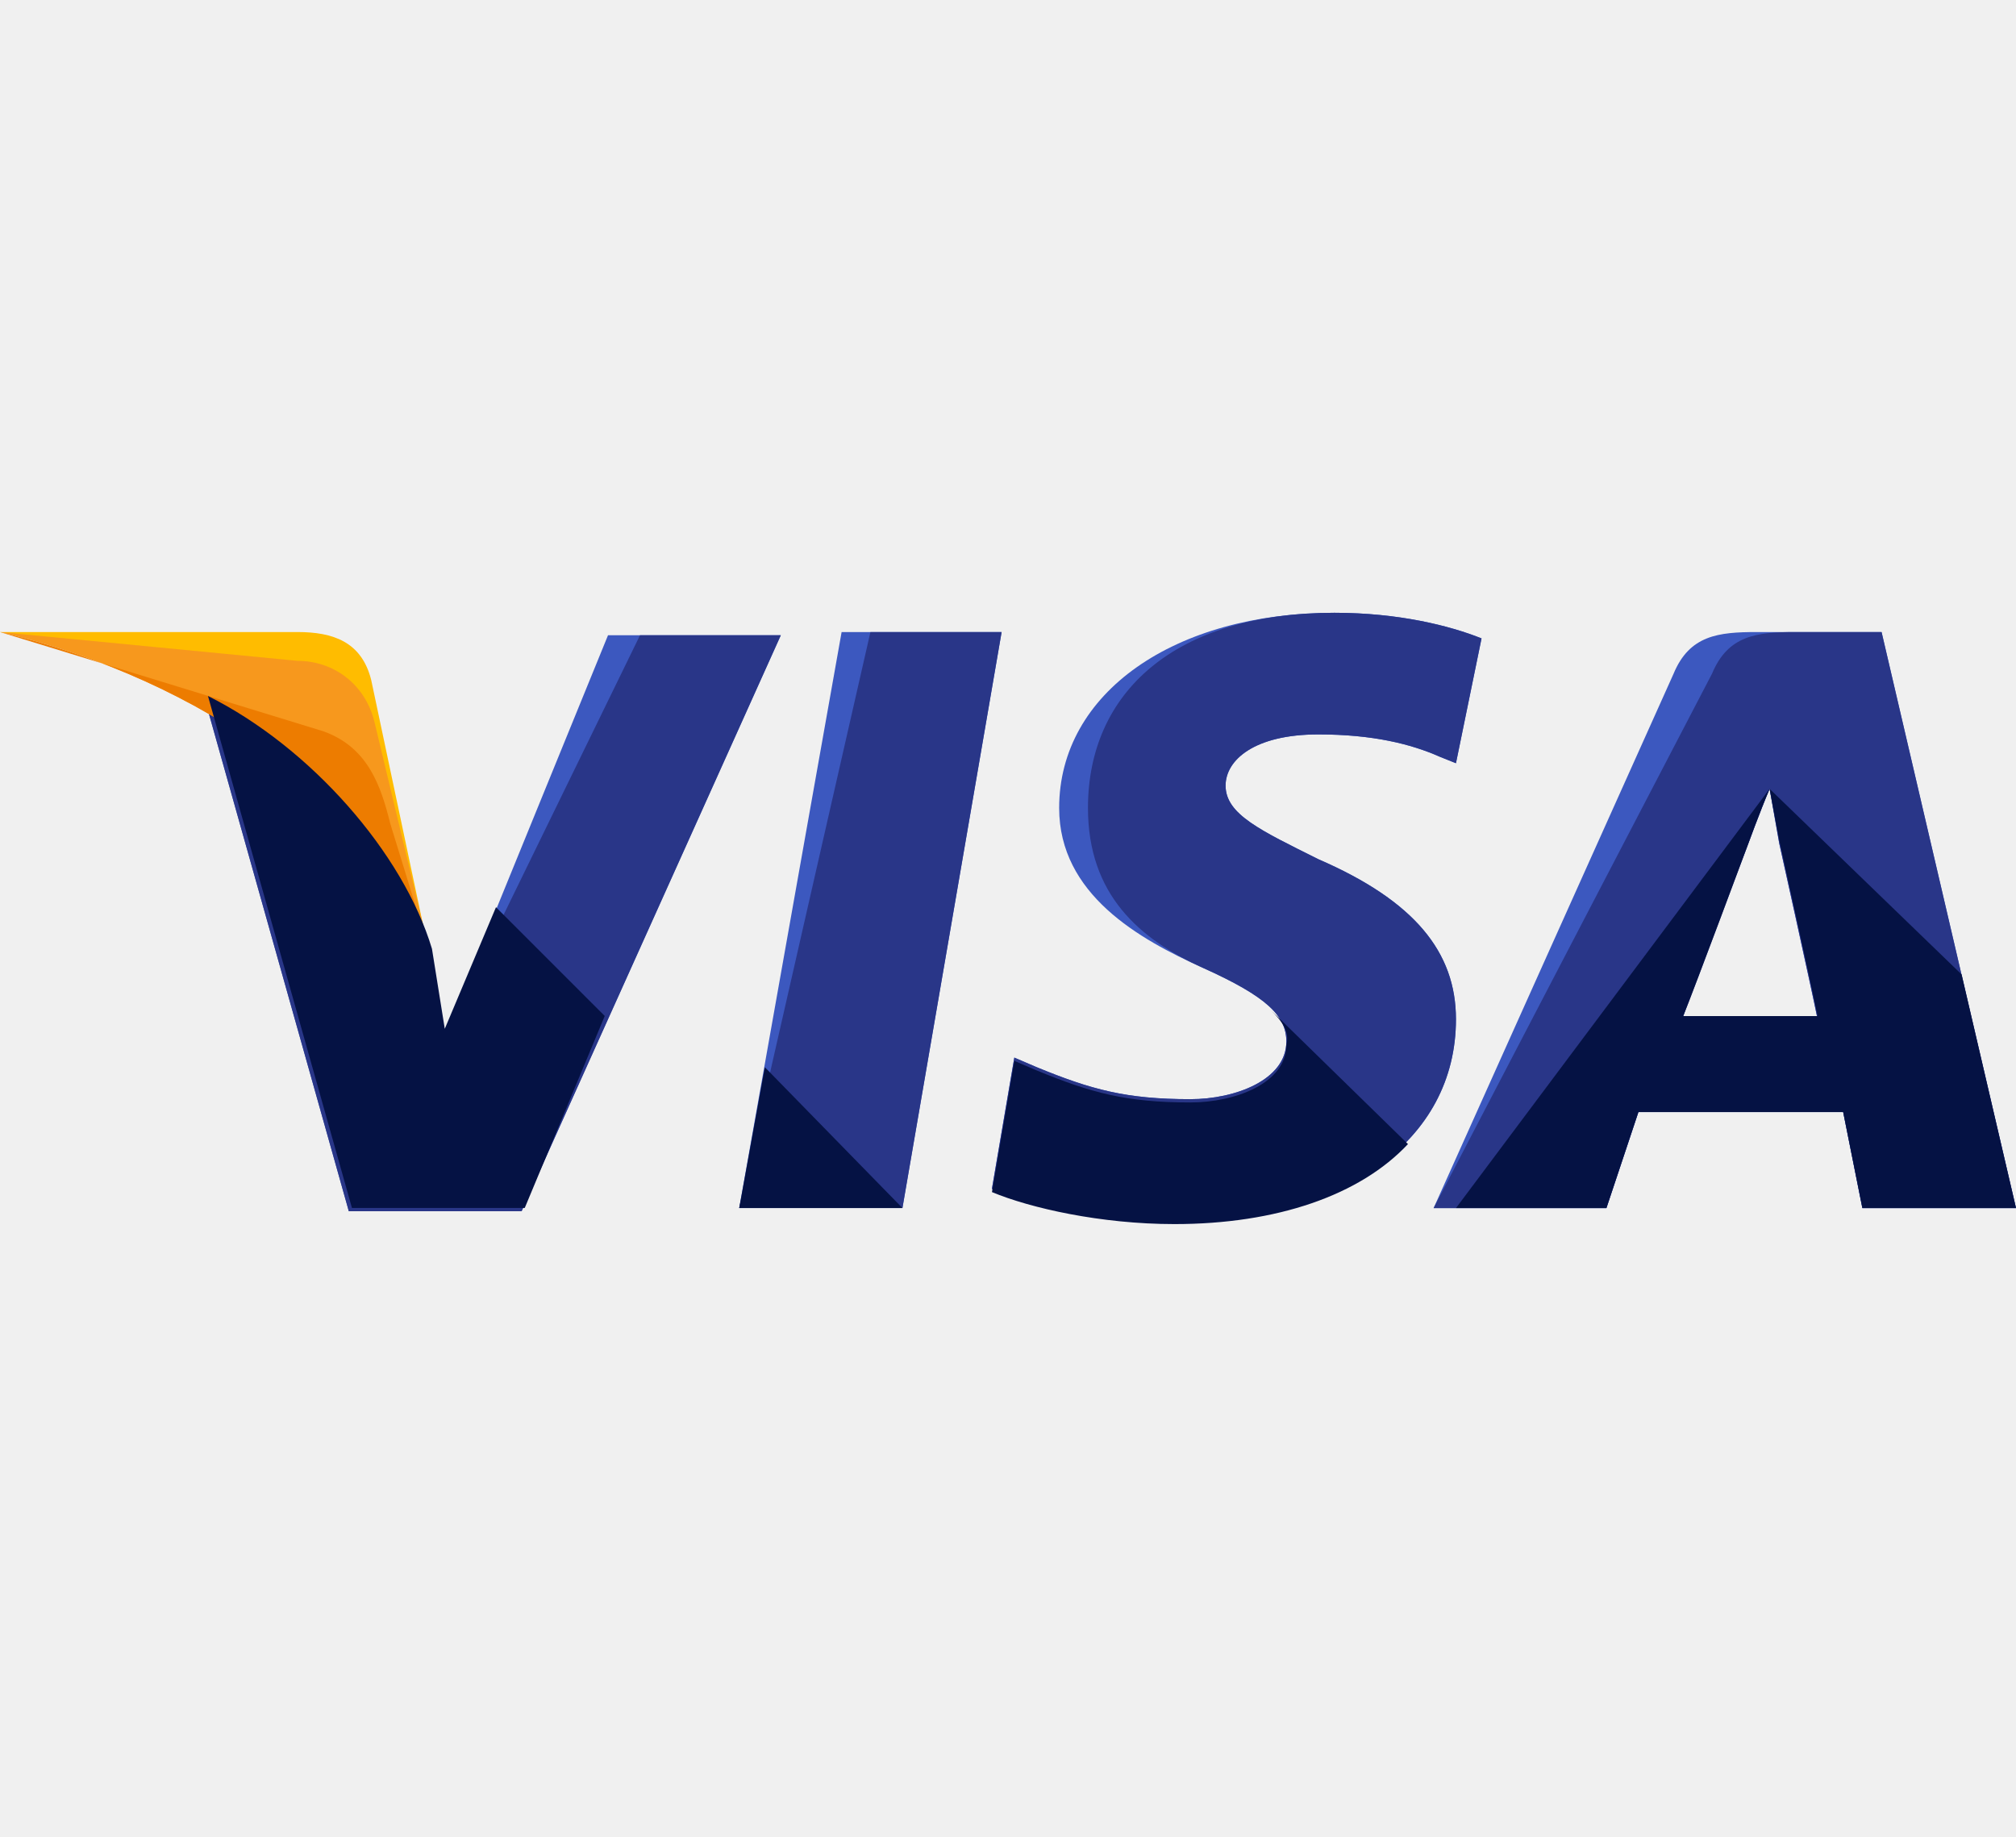
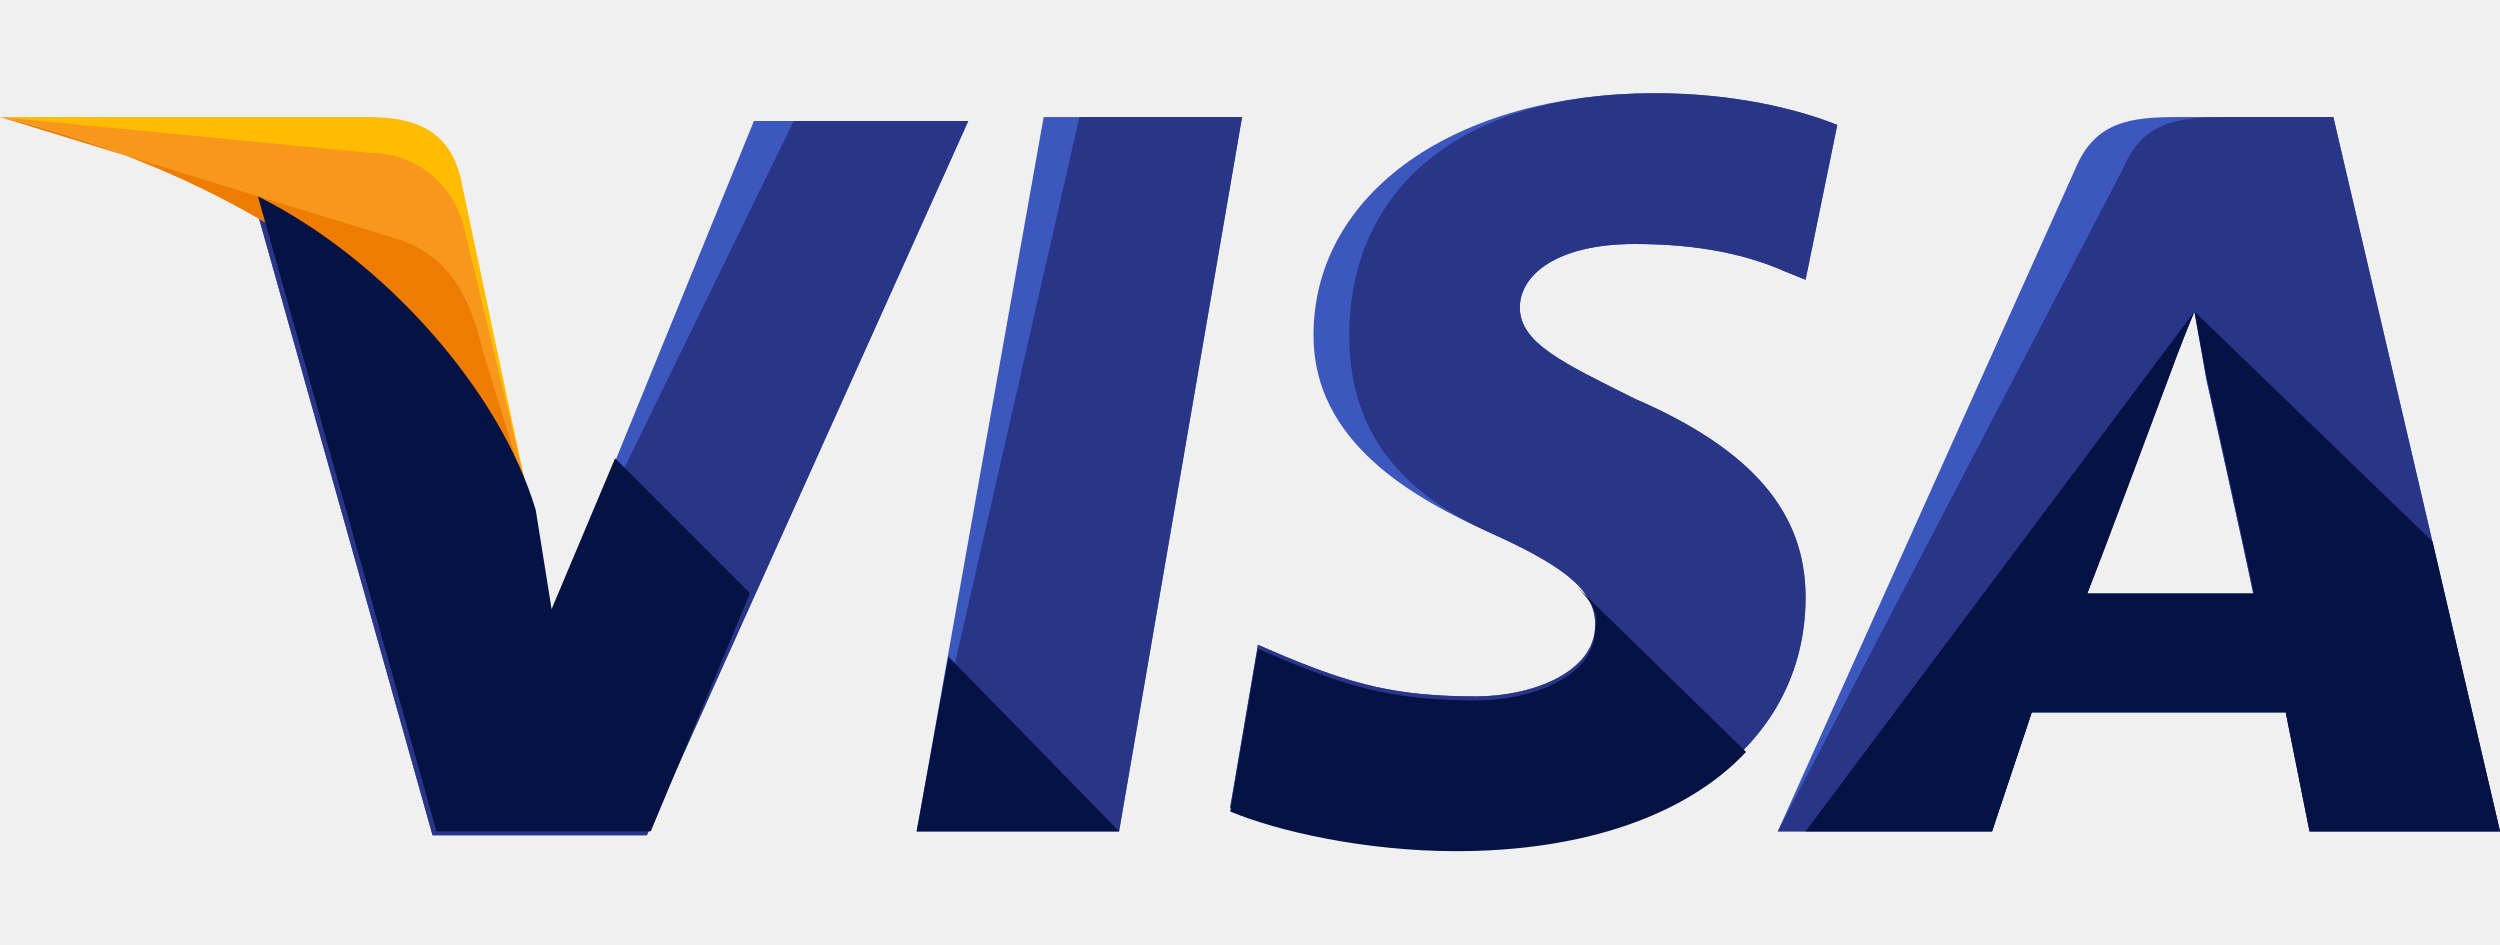
- <svg xmlns="http://www.w3.org/2000/svg" width="45" height="41" fill="none">
+ <svg xmlns="http://www.w3.org/2000/svg" width="45" height="17" viewBox="0 0 45 17" fill="none">
+   <g clip-path="url(#clip0)">
+     <path d="M16.5 14.965L18.786 2.107H22.357L20.143 14.965H16.5Z" fill="#3C58BF" />
+     <path d="M16.5 14.965L19.429 2.107H22.357L20.143 14.965H16.5Z" fill="#293688" />
+     <path d="M33.071 2.249C32.357 1.963 31.214 1.678 29.786 1.678C26.214 1.678 23.643 3.463 23.643 6.035C23.643 7.963 25.428 8.963 26.857 9.606C28.286 10.249 28.714 10.678 28.714 11.249C28.714 12.106 27.571 12.535 26.571 12.535C25.143 12.535 24.357 12.321 23.143 11.821L22.643 11.606L22.143 14.535C23 14.892 24.571 15.249 26.214 15.249C30 15.249 32.5 13.463 32.5 10.749C32.5 9.249 31.571 8.106 29.428 7.178C28.143 6.535 27.357 6.178 27.357 5.535C27.357 4.963 28 4.392 29.428 4.392C30.643 4.392 31.5 4.606 32.143 4.892L32.5 5.035L33.071 2.249Z" fill="#3C58BF" />
+     <path d="M33.071 2.249C32.357 1.963 31.214 1.678 29.786 1.678C26.214 1.678 24.286 3.463 24.286 6.035C24.286 7.963 25.428 8.963 26.857 9.606C28.286 10.249 28.714 10.678 28.714 11.249C28.714 12.106 27.571 12.535 26.571 12.535C25.143 12.535 24.357 12.321 23.143 11.821L22.643 11.606L22.143 14.535C23 14.892 24.571 15.249 26.214 15.249C30 15.249 32.5 13.463 32.5 10.749C32.5 9.249 31.571 8.106 29.428 7.178C28.143 6.535 27.357 6.178 27.357 5.535C27.357 4.963 28 4.392 29.428 4.392C30.643 4.392 31.5 4.606 32.143 4.892L32.5 5.035L33.071 2.249Z" fill="#293688" />
+     <path d="M39.214 2.107C38.357 2.107 37.714 2.179 37.357 3.036L32 14.965H35.857L36.572 12.822H41.143L41.572 14.965H45L42 2.107H39.214ZM37.572 10.679C37.786 10.036 39 6.893 39 6.893C39 6.893 39.286 6.107 39.5 5.607L39.714 6.822C39.714 6.822 40.429 10.036 40.572 10.75H37.572V10.679Z" fill="#3C58BF" />
+     <path d="M40.072 2.107C39.214 2.107 38.572 2.179 38.214 3.036L32 14.965H35.857L36.572 12.822H41.143L41.572 14.965H45L42 2.107H40.072ZM37.572 10.679C37.857 9.965 39 6.893 39 6.893C39 6.893 39.286 6.107 39.5 5.607L39.714 6.822C39.714 6.822 40.429 10.036 40.572 10.75H37.572V10.679Z" fill="#293688" />
+     <path d="M9.929 11.106L9.571 9.249C8.929 7.106 6.857 4.749 4.571 3.606L7.786 15.035H11.643L17.429 2.178H13.571L9.929 11.106Z" fill="#3C58BF" />
+     <path d="M9.929 11.106L9.571 9.249C8.929 7.106 6.857 4.749 4.571 3.606L7.786 15.035H11.643L17.429 2.178H14.286L9.929 11.106Z" fill="#293688" />
+     <path d="M0 2.107L0.643 2.25C5.214 3.322 8.357 6.036 9.571 9.25L8.286 3.179C8.071 2.322 7.429 2.107 6.643 2.107H0Z" fill="#FFBC00" />
+     <path d="M0 2.107C4.571 3.179 8.357 5.965 9.571 9.179L8.357 4.107C8.143 3.25 7.429 2.75 6.643 2.75L0 2.107Z" fill="#F7981D" />
+     <path d="M0 2.107C4.571 3.179 8.357 5.965 9.571 9.179L8.714 6.393C8.5 5.536 8.214 4.679 7.214 4.322L0 2.107Z" fill="#ED7C00" />
+     <path d="M13.5 10.678L11.072 8.249L9.929 10.964L9.643 9.178C9 7.035 6.929 4.678 4.643 3.535L7.857 14.964H11.714L13.5 10.678Z" fill="#051244" />
+     <path d="M20.143 14.963L17.072 11.82L16.5 14.963H20.143Z" fill="#051244" />
+     <path d="M28.357 10.535C28.643 10.821 28.786 11.035 28.714 11.321C28.714 12.178 27.572 12.607 26.572 12.607C25.143 12.607 24.357 12.392 23.143 11.892L22.643 11.678L22.143 14.607C23 14.964 24.572 15.321 26.214 15.321C28.5 15.321 30.357 14.678 31.429 13.535L28.357 10.535Z" fill="#051244" />
+     <path d="M32.5 14.965H35.857L36.572 12.822H41.143L41.572 14.965H45L43.786 9.75L39.5 5.607L39.714 6.75C39.714 6.75 40.429 9.965 40.572 10.679H37.572C37.857 9.965 39 6.893 39 6.893C39 6.893 39.286 6.107 39.5 5.607" fill="#051244" />
+   </g>
  <defs>
    <clipPath id="clip0">
-       <rect id="svg_1" x="0" y="-4" fill="white" height="45" width="45" />
+       <rect width="45" height="17" fill="white" />
    </clipPath>
  </defs>
-   <g>
-     <g id="svg_2" clip-path="url(#clip0)">
-       <path id="svg_3" fill="#3C58BF" d="m16.5,26.965l2.286,-12.857l3.571,0l-2.214,12.857l-3.643,0z" />
-       <path id="svg_4" fill="#293688" d="m16.5,26.965l2.929,-12.857l2.929,0l-2.214,12.857l-3.643,0z" />
-       <path id="svg_5" fill="#3C58BF" d="m33.071,14.25c-0.714,-0.286 -1.857,-0.572 -3.286,-0.572c-3.571,0 -6.143,1.786 -6.143,4.357c0,1.929 1.786,2.929 3.214,3.571c1.429,0.643 1.857,1.071 1.857,1.643c0,0.857 -1.143,1.286 -2.143,1.286c-1.429,0 -2.214,-0.214 -3.429,-0.714l-0.5,-0.214l-0.5,2.929c0.857,0.357 2.429,0.714 4.072,0.714c3.786,0 6.286,-1.786 6.286,-4.5c0,-1.5 -0.929,-2.643 -3.071,-3.571c-1.286,-0.643 -2.071,-1 -2.071,-1.643c0,-0.572 0.643,-1.143 2.071,-1.143c1.214,0 2.071,0.214 2.714,0.5l0.357,0.143l0.571,-2.786z" />
-       <path id="svg_6" fill="#293688" d="m33.071,14.25c-0.714,-0.286 -1.857,-0.572 -3.286,-0.572c-3.571,0 -5.5,1.786 -5.5,4.357c0,1.929 1.143,2.929 2.571,3.571c1.429,0.643 1.857,1.071 1.857,1.643c0,0.857 -1.143,1.286 -2.143,1.286c-1.429,0 -2.214,-0.214 -3.429,-0.714l-0.5,-0.214l-0.5,2.929c0.857,0.357 2.429,0.714 4.072,0.714c3.786,0 6.286,-1.786 6.286,-4.5c0,-1.5 -0.929,-2.643 -3.071,-3.571c-1.286,-0.643 -2.071,-1 -2.071,-1.643c0,-0.572 0.643,-1.143 2.071,-1.143c1.214,0 2.071,0.214 2.714,0.5l0.357,0.143l0.571,-2.786z" />
-       <path id="svg_7" fill="#3C58BF" d="m39.214,14.108c-0.857,0 -1.5,0.071 -1.857,0.929l-5.357,11.929l3.857,0l0.714,-2.143l4.571,0l0.428,2.143l3.429,0l-3,-12.857l-2.786,0zm-1.643,8.572c0.214,-0.643 1.429,-3.786 1.429,-3.786c0,0 0.286,-0.786 0.5,-1.286l0.214,1.214c0,0 0.714,3.214 0.857,3.929l-3,0l0,-0.071z" />
-       <path id="svg_8" fill="#293688" d="m40.072,14.108c-0.857,0 -1.5,0.071 -1.857,0.929l-6.214,11.929l3.857,0l0.714,-2.143l4.571,0l0.428,2.143l3.429,0l-3,-12.857l-1.929,0zm-2.5,8.572c0.286,-0.714 1.429,-3.786 1.429,-3.786c0,0 0.286,-0.786 0.5,-1.286l0.214,1.214c0,0 0.714,3.214 0.857,3.929l-3,0l0,-0.071z" />
-       <path id="svg_9" fill="#3C58BF" d="m9.929,23.107l-0.357,-1.857c-0.643,-2.143 -2.714,-4.5 -5,-5.643l3.214,11.429l3.857,0l5.786,-12.857l-3.857,0l-3.643,8.929z" />
-       <path id="svg_10" fill="#293688" d="m9.929,23.107l-0.357,-1.857c-0.643,-2.143 -2.714,-4.5 -5,-5.643l3.214,11.429l3.857,0l5.786,-12.857l-3.143,0l-4.357,8.929z" />
-       <path id="svg_11" fill="#FFBC00" d="m0,14.108l0.643,0.143c4.571,1.071 7.714,3.786 8.929,7l-1.286,-6.072c-0.214,-0.857 -0.857,-1.071 -1.643,-1.071l-6.643,0z" />
-       <path id="svg_12" fill="#F7981D" d="m0,14.108c4.571,1.071 8.357,3.857 9.571,7.071l-1.214,-5.071c-0.214,-0.857 -0.929,-1.357 -1.714,-1.357l-6.643,-0.643z" />
-       <path id="svg_13" fill="#ED7C00" d="m0,14.108c4.571,1.071 8.357,3.857 9.571,7.071l-0.857,-2.786c-0.214,-0.857 -0.5,-1.714 -1.5,-2.071l-7.214,-2.214z" />
-       <path id="svg_14" fill="#051244" d="m13.5,22.679l-2.429,-2.429l-1.143,2.714l-0.286,-1.786c-0.643,-2.143 -2.714,-4.5 -5,-5.643l3.214,11.428l3.857,0l1.786,-4.286z" />
-       <path id="svg_15" fill="#051244" d="m20.143,26.964l-3.071,-3.143l-0.571,3.143l3.643,0z" />
-       <path id="svg_16" fill="#051244" d="m28.357,22.536c0.286,0.286 0.429,0.5 0.357,0.786c0,0.857 -1.143,1.286 -2.143,1.286c-1.429,0 -2.214,-0.214 -3.429,-0.714l-0.5,-0.214l-0.5,2.929c0.857,0.357 2.429,0.714 4.072,0.714c2.286,0 4.143,-0.643 5.214,-1.786l-3.071,-3z" />
-       <path id="svg_17" fill="#051244" d="m32.5,26.965l3.357,0l0.714,-2.143l4.571,0l0.429,2.143l3.429,0l-1.214,-5.214l-4.286,-4.143l0.214,1.143c0,0 0.714,3.214 0.857,3.929l-3,0c0.286,-0.714 1.429,-3.786 1.429,-3.786c0,0 0.286,-0.786 0.5,-1.286" />
-     </g>
-   </g>
</svg>
